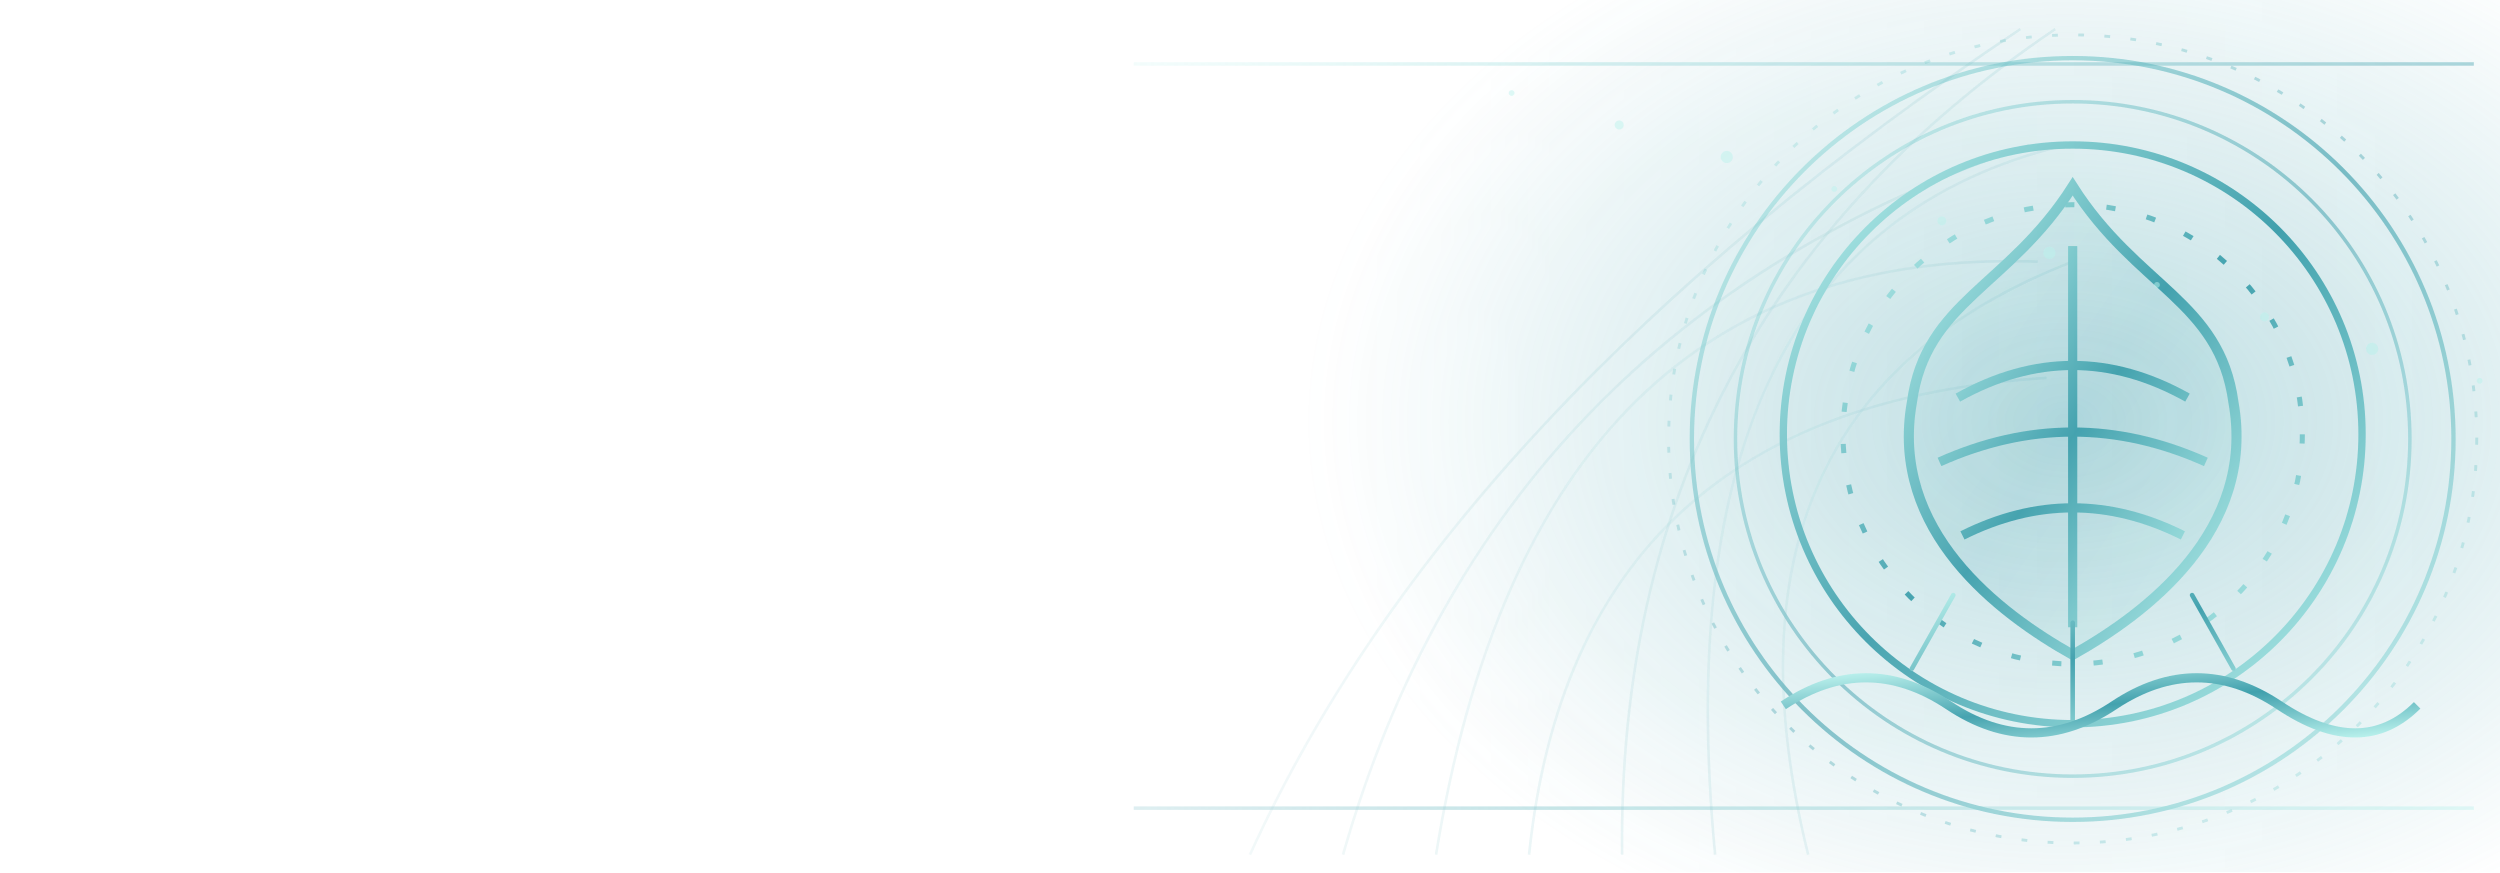
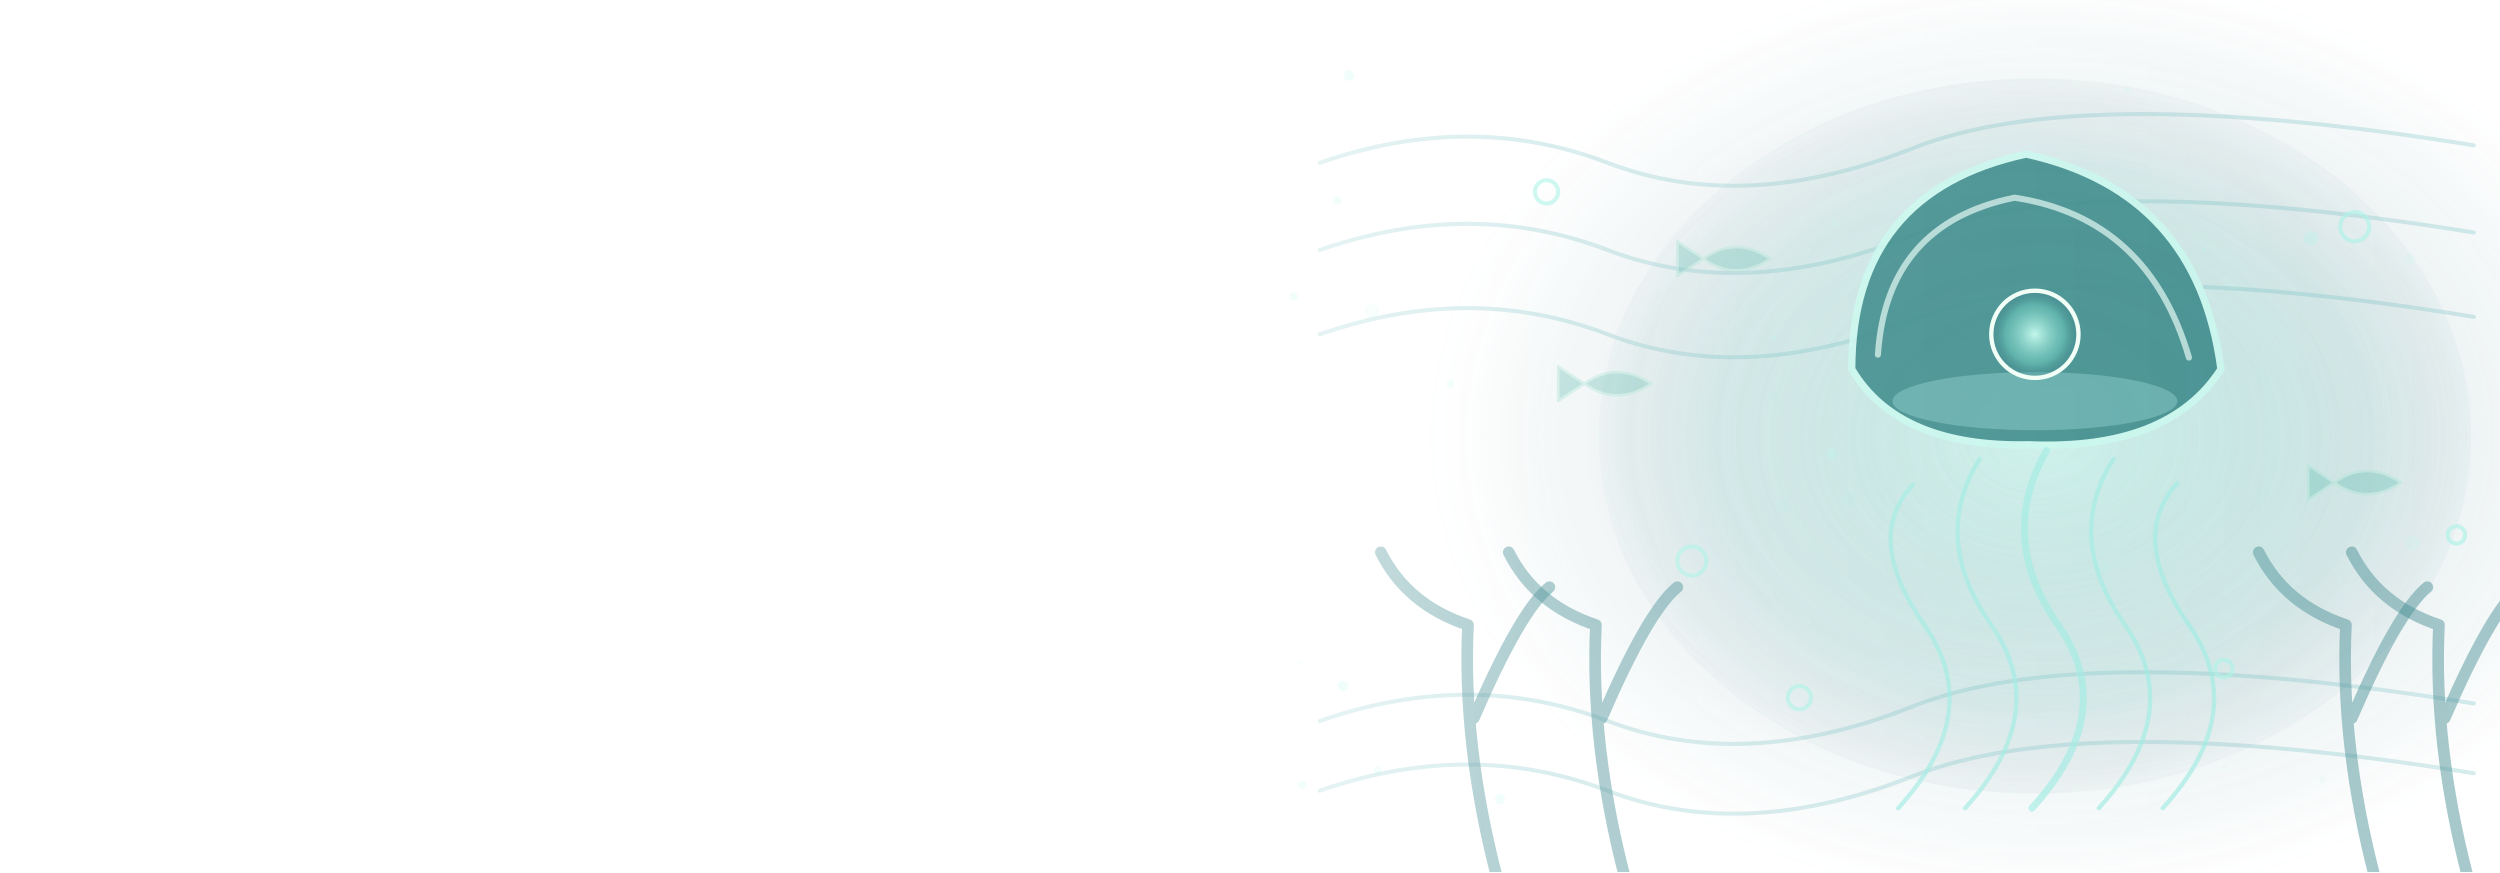
- <svg xmlns="http://www.w3.org/2000/svg" viewBox="0 0 860 300" fill="none" aria-hidden="true">
+ <svg xmlns="http://www.w3.org/2000/svg" viewBox="0 0 860 300" fill="none">
  <defs>
-     <linearGradient id="metal" x1="0" y1="0" x2="1" y2="1">
-       <stop stop-color="#b8f1ec" />
-       <stop offset=".50" stop-color="#3c9eab" />
-       <stop offset="1" stop-color="#b8f1ec" />
+     <linearGradient id="metal" x1="0" y1="0" x2=".9" y2="1">
+       <stop stop-color="#c6fbef" />
+       <stop offset=".46" stop-color="#63c5b7" />
+       <stop offset="1" stop-color="#286f79" />
    </linearGradient>
-     <radialGradient id="shine">
-       <stop stop-color="#3c9eab" stop-opacity=".36" />
-       <stop offset="1" stop-color="#3c9eab" stop-opacity="0" />
+     <linearGradient id="darkmetal" x1="0" y1="0" x2="1" y2="1">
+       <stop stop-color="#286f79" />
+       <stop offset=".6" stop-color="#071d25" />
+       <stop offset="1" stop-color="#63c5b7" />
+     </linearGradient>
+     <radialGradient id="light">
+       <stop stop-color="#63c5b7" stop-opacity=".41" />
+       <stop offset=".53" stop-color="#286f79" stop-opacity=".16" />
+       <stop offset="1" stop-color="#286f79" stop-opacity="0" />
    </radialGradient>
-     <linearGradient id="fade" x1="0" x2="1">
-       <stop stop-color="white" stop-opacity="0" />
-       <stop offset=".33" stop-color="white" stop-opacity=".05" />
-       <stop offset=".62" stop-color="white" stop-opacity=".9" />
-       <stop offset="1" stop-color="white" />
+     <linearGradient id="fade">
+       <stop stop-color="#fff" stop-opacity="0" />
+       <stop offset=".39" stop-color="#fff" stop-opacity=".22" />
+       <stop offset=".62" stop-color="#fff" stop-opacity=".9" />
+       <stop offset="1" stop-color="#fff" />
    </linearGradient>
-     <mask id="f">
+     <mask id="leftFade">
      <rect width="860" height="300" fill="url(#fade)" />
    </mask>
+     <radialGradient id="orb">
+       <stop stop-color="#c6fbef" stop-opacity=".95" />
+       <stop offset=".68" stop-color="#63c5b7" stop-opacity=".56" />
+       <stop offset="1" stop-color="#286f79" stop-opacity=".13" />
+     </radialGradient>
  </defs>
-   <g mask="url(#f)">
-     <ellipse cx="710" cy="145" rx="260" ry="190" fill="url(#shine)" />
-     <circle cx="713" cy="151" r="131" stroke="url(#metal)" stroke-width="1.5" opacity=".65" />
-     <circle cx="713" cy="151" r="116" stroke="url(#metal)" stroke-width="1.2" opacity=".54" />
-     <circle cx="713" cy="151" r="139" stroke="url(#metal)" stroke-dasharray="2 7" opacity=".40" />
-     <path d="M430 294 Q500 140 695 10" stroke="url(#metal)" stroke-width=".9" opacity=".12" />
-     <path d="M462 294 Q514 112 698 50" stroke="url(#metal)" stroke-width=".9" opacity=".12" />
-     <path d="M494 294 Q528 84 701 90" stroke="url(#metal)" stroke-width=".9" opacity=".12" />
-     <path d="M526 294 Q542 140 704 130" stroke="url(#metal)" stroke-width=".9" opacity=".12" />
-     <path d="M558 294 Q556 112 707 10" stroke="url(#metal)" stroke-width=".9" opacity=".12" />
-     <path d="M590 294 Q570 84 710 50" stroke="url(#metal)" stroke-width=".9" opacity=".12" />
-     <path d="M622 294 Q584 140 713 90" stroke="url(#metal)" stroke-width=".9" opacity=".12" />
-     <g transform="translate(713 151) scale(1.58) translate(-80 -80)">
-       <circle cx="80" cy="79" r="63" stroke="url(#metal)" stroke-width="1.6" />
-       <circle cx="80" cy="79" r="50" stroke="url(#metal)" stroke-width="1.1" stroke-dasharray="2 7" />
-       <path d="M80 25C94 47 112 50 115 72C120 100 96 118 80 127C64 118 40 100 45 72C48 50 66 47 80 25Z" stroke="url(#metal)" stroke-width="2.2" fill="url(#metal)" fill-opacity=".12" />
-       <path d="M80 38v83M55 71q25-14 50 0M51 85q29-13 58 0M56 101q24-12 48 0" stroke="url(#metal)" stroke-width="2" />
-       <path d="M80 120v22m-26-28-9 16m61-16 9 16" stroke="url(#metal)" stroke-linecap="round" />
-       <path d="M17 138q18-12 36 0t36 0t36 0t30 0" stroke="url(#metal)" stroke-width="2" />
-     </g>
-     <circle cx="520" cy="32" r="1.0" fill="#b8f1ec" opacity=".5" />
-     <circle cx="557" cy="43" r="1.55" fill="#b8f1ec" opacity=".5" />
-     <circle cx="594" cy="54" r="2.1" fill="#b8f1ec" opacity=".5" />
-     <circle cx="631" cy="65" r="1.0" fill="#b8f1ec" opacity=".5" />
-     <circle cx="668" cy="76" r="1.55" fill="#b8f1ec" opacity=".5" />
-     <circle cx="705" cy="87" r="2.1" fill="#b8f1ec" opacity=".5" />
-     <circle cx="742" cy="98" r="1.0" fill="#b8f1ec" opacity=".5" />
-     <circle cx="779" cy="109" r="1.55" fill="#b8f1ec" opacity=".5" />
-     <circle cx="816" cy="120" r="2.1" fill="#b8f1ec" opacity=".5" />
-     <circle cx="853" cy="131" r="1.0" fill="#b8f1ec" opacity=".5" />
-     <path d="M390 22H851M390 278H851" stroke="url(#metal)" stroke-width="1.2" opacity=".4" />
-     <path d="M455 151H565M840 151H860" stroke="url(#metal)" stroke-width="1" opacity=".4" />
+   <g mask="url(#leftFade)">
+     <ellipse cx="703" cy="150" rx="211" ry="160" fill="url(#light)" stroke="none" stroke-width="1" opacity="0.75" />
+     <circle cx="799" cy="268" r="1.4" fill="#c6fbef" stroke="none" stroke-width="1" opacity="0.14" />
+     <circle cx="448" cy="270" r="1.4" fill="#c6fbef" stroke="none" stroke-width="1" opacity="0.38" />
+     <circle cx="723" cy="195" r="2.5" fill="#c6fbef" stroke="none" stroke-width="1" opacity="0.14" />
+     <circle cx="462" cy="236" r="1.8" fill="#c6fbef" stroke="none" stroke-width="1" opacity="0.38" />
+     <circle cx="758" cy="86" r="0.9" fill="#c6fbef" stroke="none" stroke-width="1" opacity="0.28" />
+     <circle cx="533" cy="204" r="0.9" fill="#c6fbef" stroke="none" stroke-width="1" opacity="0.38" />
+     <circle cx="472" cy="107" r="2.5" fill="#c6fbef" stroke="none" stroke-width="1" opacity="0.2" />
+     <circle cx="610" cy="136" r="1.8" fill="#c6fbef" stroke="none" stroke-width="1" opacity="0.14" />
+     <circle cx="474" cy="265" r="1.4" fill="#c6fbef" stroke="none" stroke-width="1" opacity="0.28" />
+     <circle cx="830" cy="187" r="2.5" fill="#c6fbef" stroke="none" stroke-width="1" opacity="0.2" />
+     <circle cx="499" cy="132" r="1.4" fill="#c6fbef" stroke="none" stroke-width="1" opacity="0.28" />
+     <circle cx="630" cy="156" r="1.8" fill="#c6fbef" stroke="none" stroke-width="1" opacity="0.38" />
+     <circle cx="829" cy="89" r="1.8" fill="#c6fbef" stroke="none" stroke-width="1" opacity="0.2" />
+     <circle cx="795" cy="82" r="2.5" fill="#c6fbef" stroke="none" stroke-width="1" opacity="0.38" />
+     <circle cx="631" cy="77" r="1.4" fill="#c6fbef" stroke="none" stroke-width="1" opacity="0.2" />
+     <circle cx="636" cy="172" r="2.5" fill="#c6fbef" stroke="none" stroke-width="1" opacity="0.14" />
+     <circle cx="732" cy="31" r="0.9" fill="#c6fbef" stroke="none" stroke-width="1" opacity="0.2" />
+     <circle cx="516" cy="275" r="1.8" fill="#c6fbef" stroke="none" stroke-width="1" opacity="0.28" />
+     <circle cx="610" cy="116" r="0.9" fill="#c6fbef" stroke="none" stroke-width="1" opacity="0.28" />
+     <circle cx="765" cy="264" r="0.9" fill="#c6fbef" stroke="none" stroke-width="1" opacity="0.2" />
+     <circle cx="613" cy="174" r="2.5" fill="#c6fbef" stroke="none" stroke-width="1" opacity="0.14" />
+     <circle cx="447" cy="228" r="0.9" fill="#c6fbef" stroke="none" stroke-width="1" opacity="0.14" />
+     <circle cx="464" cy="26" r="1.8" fill="#c6fbef" stroke="none" stroke-width="1" opacity="0.38" />
+     <circle cx="460" cy="69" r="1.4" fill="#c6fbef" stroke="none" stroke-width="1" opacity="0.38" />
+     <circle cx="693" cy="71" r="1.4" fill="#c6fbef" stroke="none" stroke-width="1" opacity="0.28" />
+     <circle cx="445" cy="102" r="1.4" fill="#c6fbef" stroke="none" stroke-width="1" opacity="0.38" />
+     <ellipse cx="700" cy="150" rx="150" ry="123" fill="url(#orb)" stroke="none" stroke-width="1" opacity="0.29" />
+     <path d="M454 56Q506 38 553 56T658 51T851 50" stroke="#62b4b9" stroke-width="1.4" opacity="0.26" fill="none" stroke-linecap="round" stroke-linejoin="round" />
+     <path d="M454 86Q506 68 553 86T658 81T851 80" stroke="#62b4b9" stroke-width="1.4" opacity="0.26" fill="none" stroke-linecap="round" stroke-linejoin="round" />
+     <path d="M454 115Q506 97 553 115T658 110T851 109" stroke="#62b4b9" stroke-width="1.4" opacity="0.26" fill="none" stroke-linecap="round" stroke-linejoin="round" />
+     <path d="M454 248Q506 230 553 248T658 243T851 242" stroke="#62b4b9" stroke-width="1.4" opacity="0.26" fill="none" stroke-linecap="round" stroke-linejoin="round" />
+     <path d="M454 272Q506 254 553 272T658 267T851 266" stroke="#62b4b9" stroke-width="1.4" opacity="0.26" fill="none" stroke-linecap="round" stroke-linejoin="round" />
+     <path d="M515 302Q503 256 505 215Q484 208 475 190M507 247Q523 210 533 202" stroke="#4b9197" stroke-width="4.0" opacity="0.49" fill="none" stroke-linecap="round" stroke-linejoin="round" />
+     <path d="M559 302Q547 256 549 215Q528 208 519 190M551 247Q567 210 577 202" stroke="#4b9197" stroke-width="4.0" opacity="0.49" fill="none" stroke-linecap="round" stroke-linejoin="round" />
+     <path d="M817 302Q805 256 807 215Q786 208 777 190M809 247Q825 210 835 202" stroke="#4b9197" stroke-width="4.0" opacity="0.49" fill="none" stroke-linecap="round" stroke-linejoin="round" />
+     <path d="M849 302Q837 256 839 215Q818 208 809 190M841 247Q857 210 867 202" stroke="#4b9197" stroke-width="4.0" opacity="0.49" fill="none" stroke-linecap="round" stroke-linejoin="round" />
+     <path d="M637 127Q637 66 697 53Q756 66 764 127Q746 155 698 153Q653 154 637 127Z" stroke="#c9f7ed" stroke-width="2.5" opacity="0.9" fill="#3a888a" stroke-linecap="round" stroke-linejoin="round" />
+     <path d="M646 122Q649 77 693 68Q739 75 753 123" stroke="#edfff7" stroke-width="2.1" opacity="0.65" fill="none" stroke-linecap="round" stroke-linejoin="round" />
+     <path d="M658 166.8Q641 185 662 215T653 278" stroke="#9eece2" stroke-width="1.5" opacity="0.66" fill="none" stroke-linecap="round" stroke-linejoin="round" />
+     <path d="M681 157.9Q664 185 685 215T676 278" stroke="#9eece2" stroke-width="1.5" opacity="0.66" fill="none" stroke-linecap="round" stroke-linejoin="round" />
+     <path d="M704 155.0Q687 185 708 215T699 278" stroke="#9eece2" stroke-width="2.4" opacity="0.66" fill="none" stroke-linecap="round" stroke-linejoin="round" />
+     <path d="M727 157.9Q710 185 731 215T722 278" stroke="#9eece2" stroke-width="1.5" opacity="0.66" fill="none" stroke-linecap="round" stroke-linejoin="round" />
+     <path d="M749 166.2Q732 185 753 215T744 278" stroke="#9eece2" stroke-width="1.5" opacity="0.66" fill="none" stroke-linecap="round" stroke-linejoin="round" />
+     <ellipse cx="700" cy="138" rx="49" ry="10" fill="#93d6d5" stroke="none" stroke-width="1" opacity="0.4" />
+     <circle cx="700" cy="115" r="15" fill="url(#orb)" stroke="#f0fff6" stroke-width="1.5" opacity="1" />
+     <circle cx="532" cy="66" r="4" fill="none" stroke="#acf3e7" stroke-width="1.4" opacity="0.65" />
+     <circle cx="582" cy="193" r="5" fill="none" stroke="#acf3e7" stroke-width="1.4" opacity="0.65" />
+     <circle cx="810" cy="78" r="5" fill="none" stroke="#acf3e7" stroke-width="1.4" opacity="0.65" />
+     <circle cx="845" cy="184" r="3" fill="none" stroke="#acf3e7" stroke-width="1.4" opacity="0.65" />
+     <circle cx="619" cy="240" r="4" fill="none" stroke="#acf3e7" stroke-width="1.4" opacity="0.65" />
+     <circle cx="765" cy="230" r="3" fill="none" stroke="#acf3e7" stroke-width="1.4" opacity="0.65" />
+     <path d="M545 132q11-8 23 0q-12 8-23 0l-9-6v12z" stroke="#b0e5d6" stroke-width="0.9" opacity="0.46" fill="#78c4bc" stroke-linecap="round" stroke-linejoin="round" />
+     <path d="M803 166q11-8 23 0q-12 8-23 0l-9-6v12z" stroke="#b0e5d6" stroke-width="0.9" opacity="0.46" fill="#78c4bc" stroke-linecap="round" stroke-linejoin="round" />
+     <path d="M586 89q11-8 23 0q-12 8-23 0l-9-6v12z" stroke="#b0e5d6" stroke-width="0.9" opacity="0.46" fill="#78c4bc" stroke-linecap="round" stroke-linejoin="round" />
  </g>
</svg>
